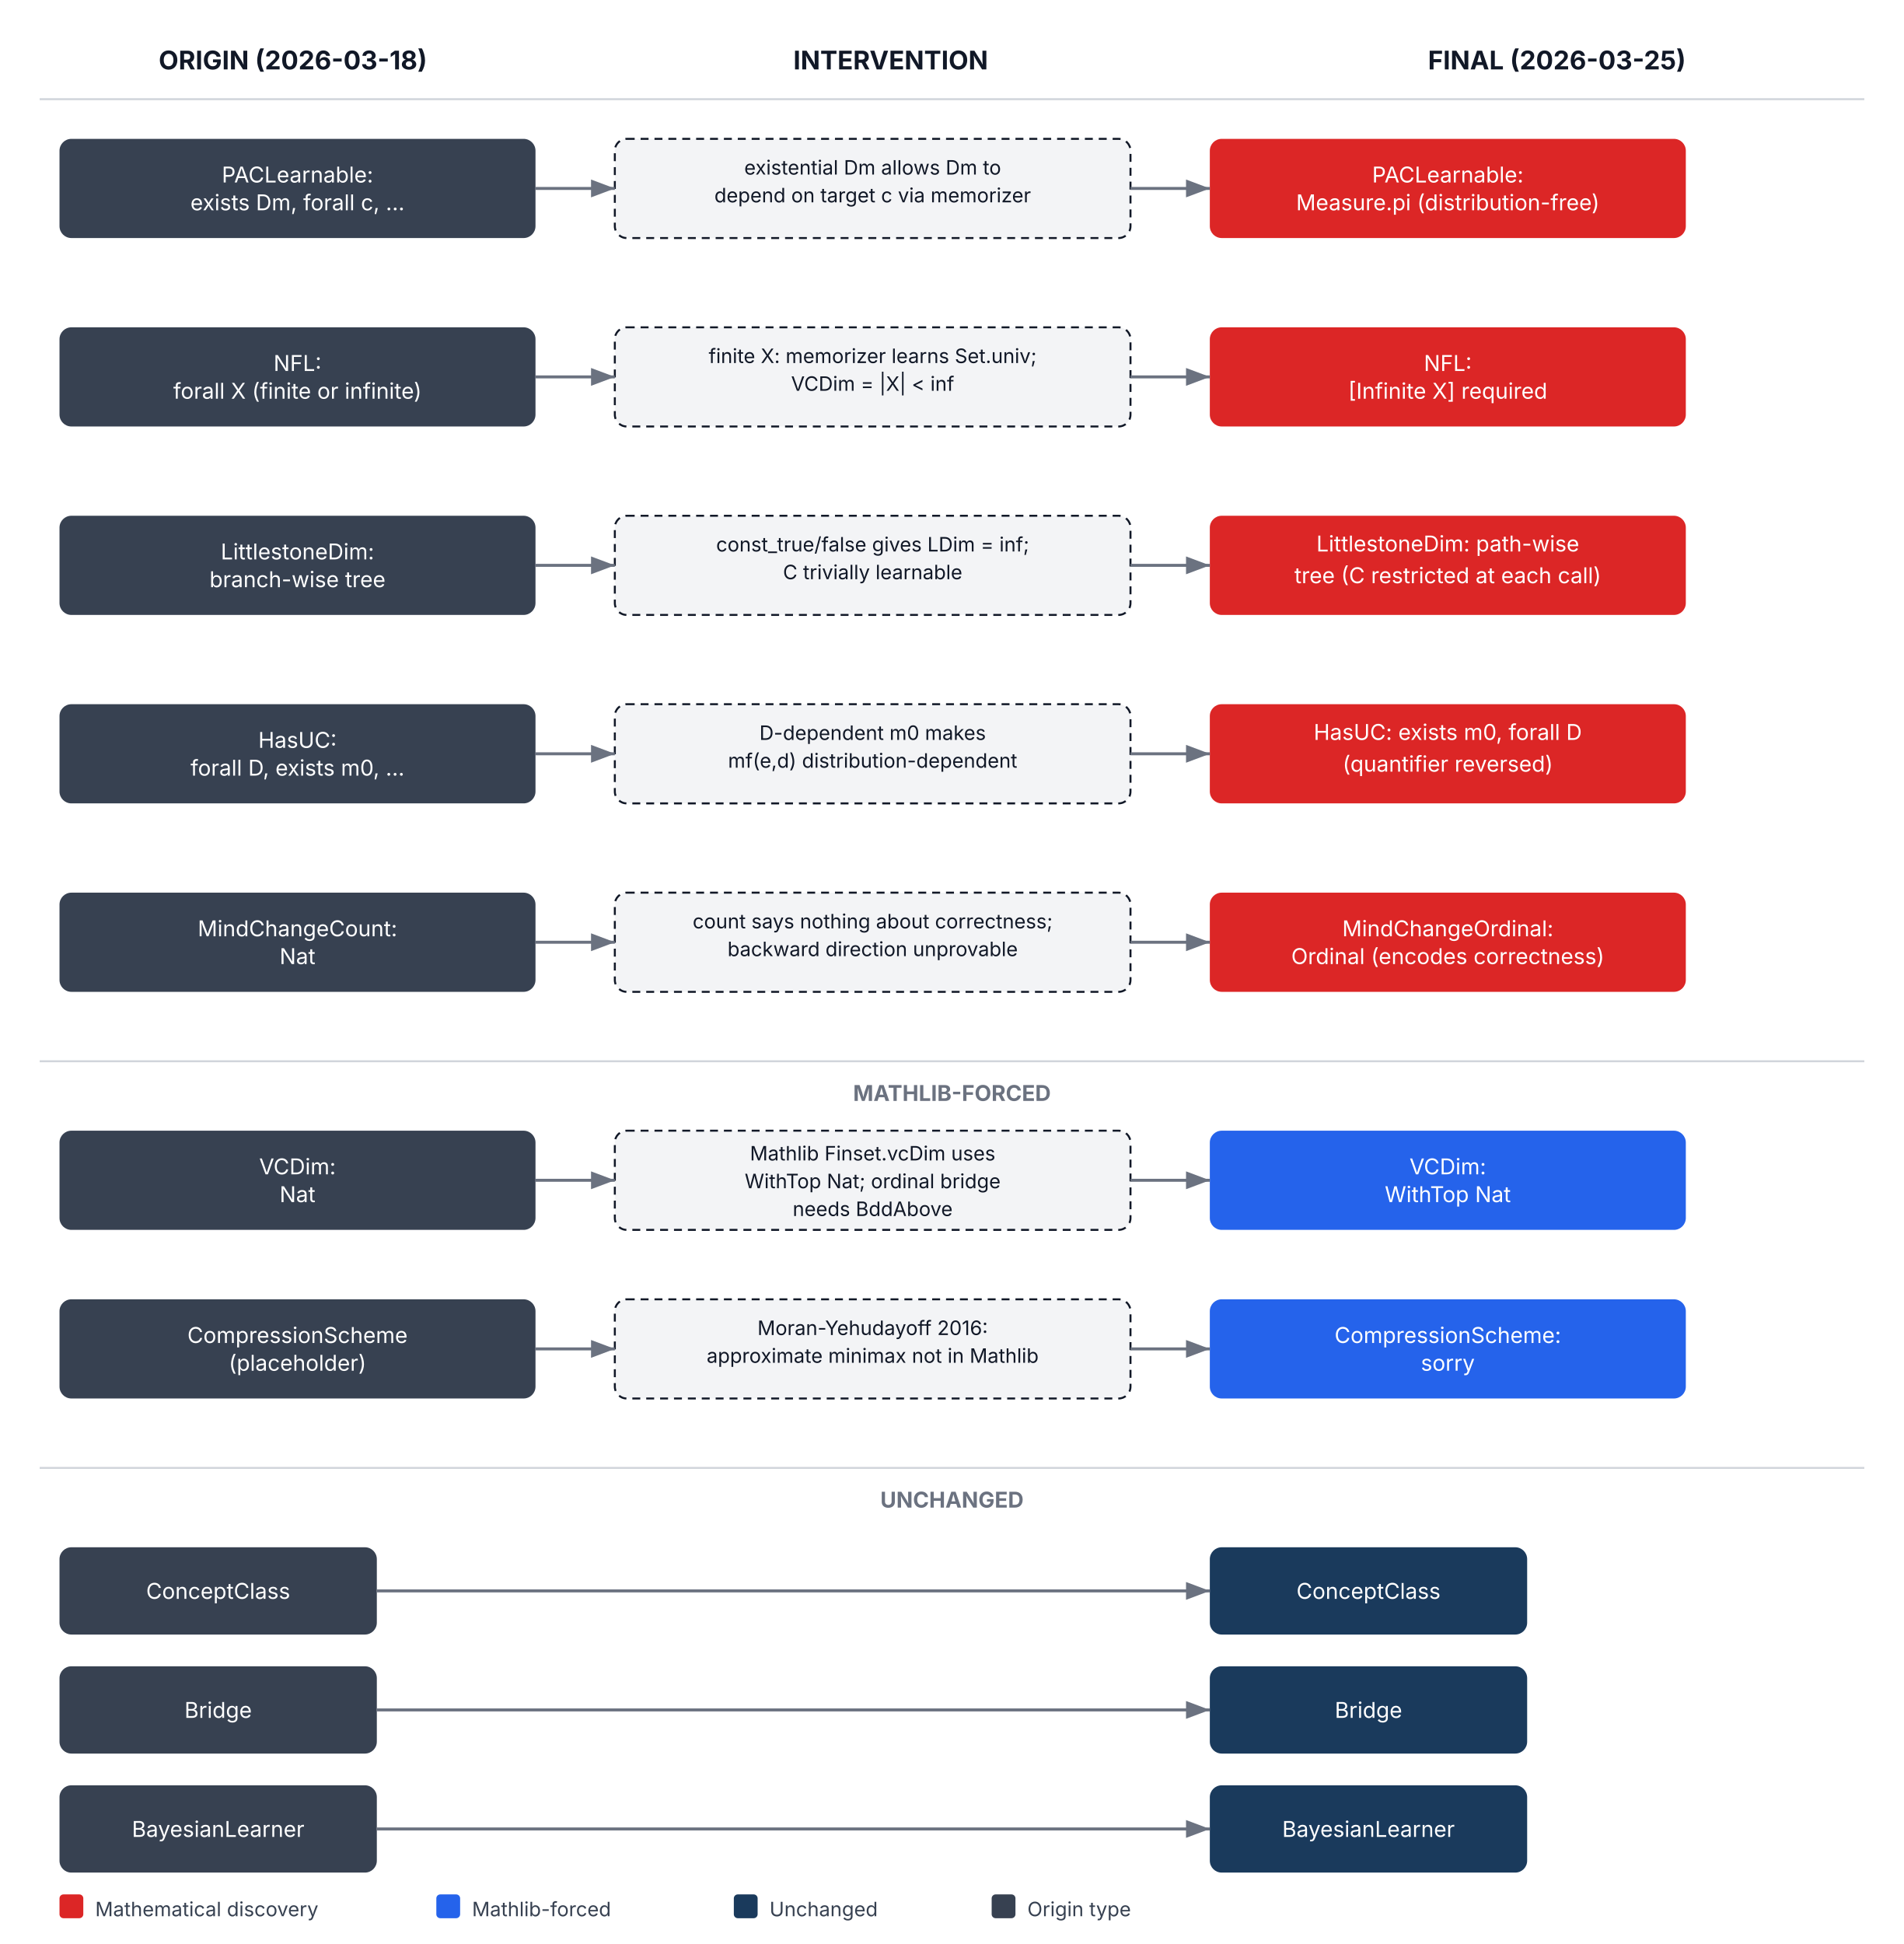
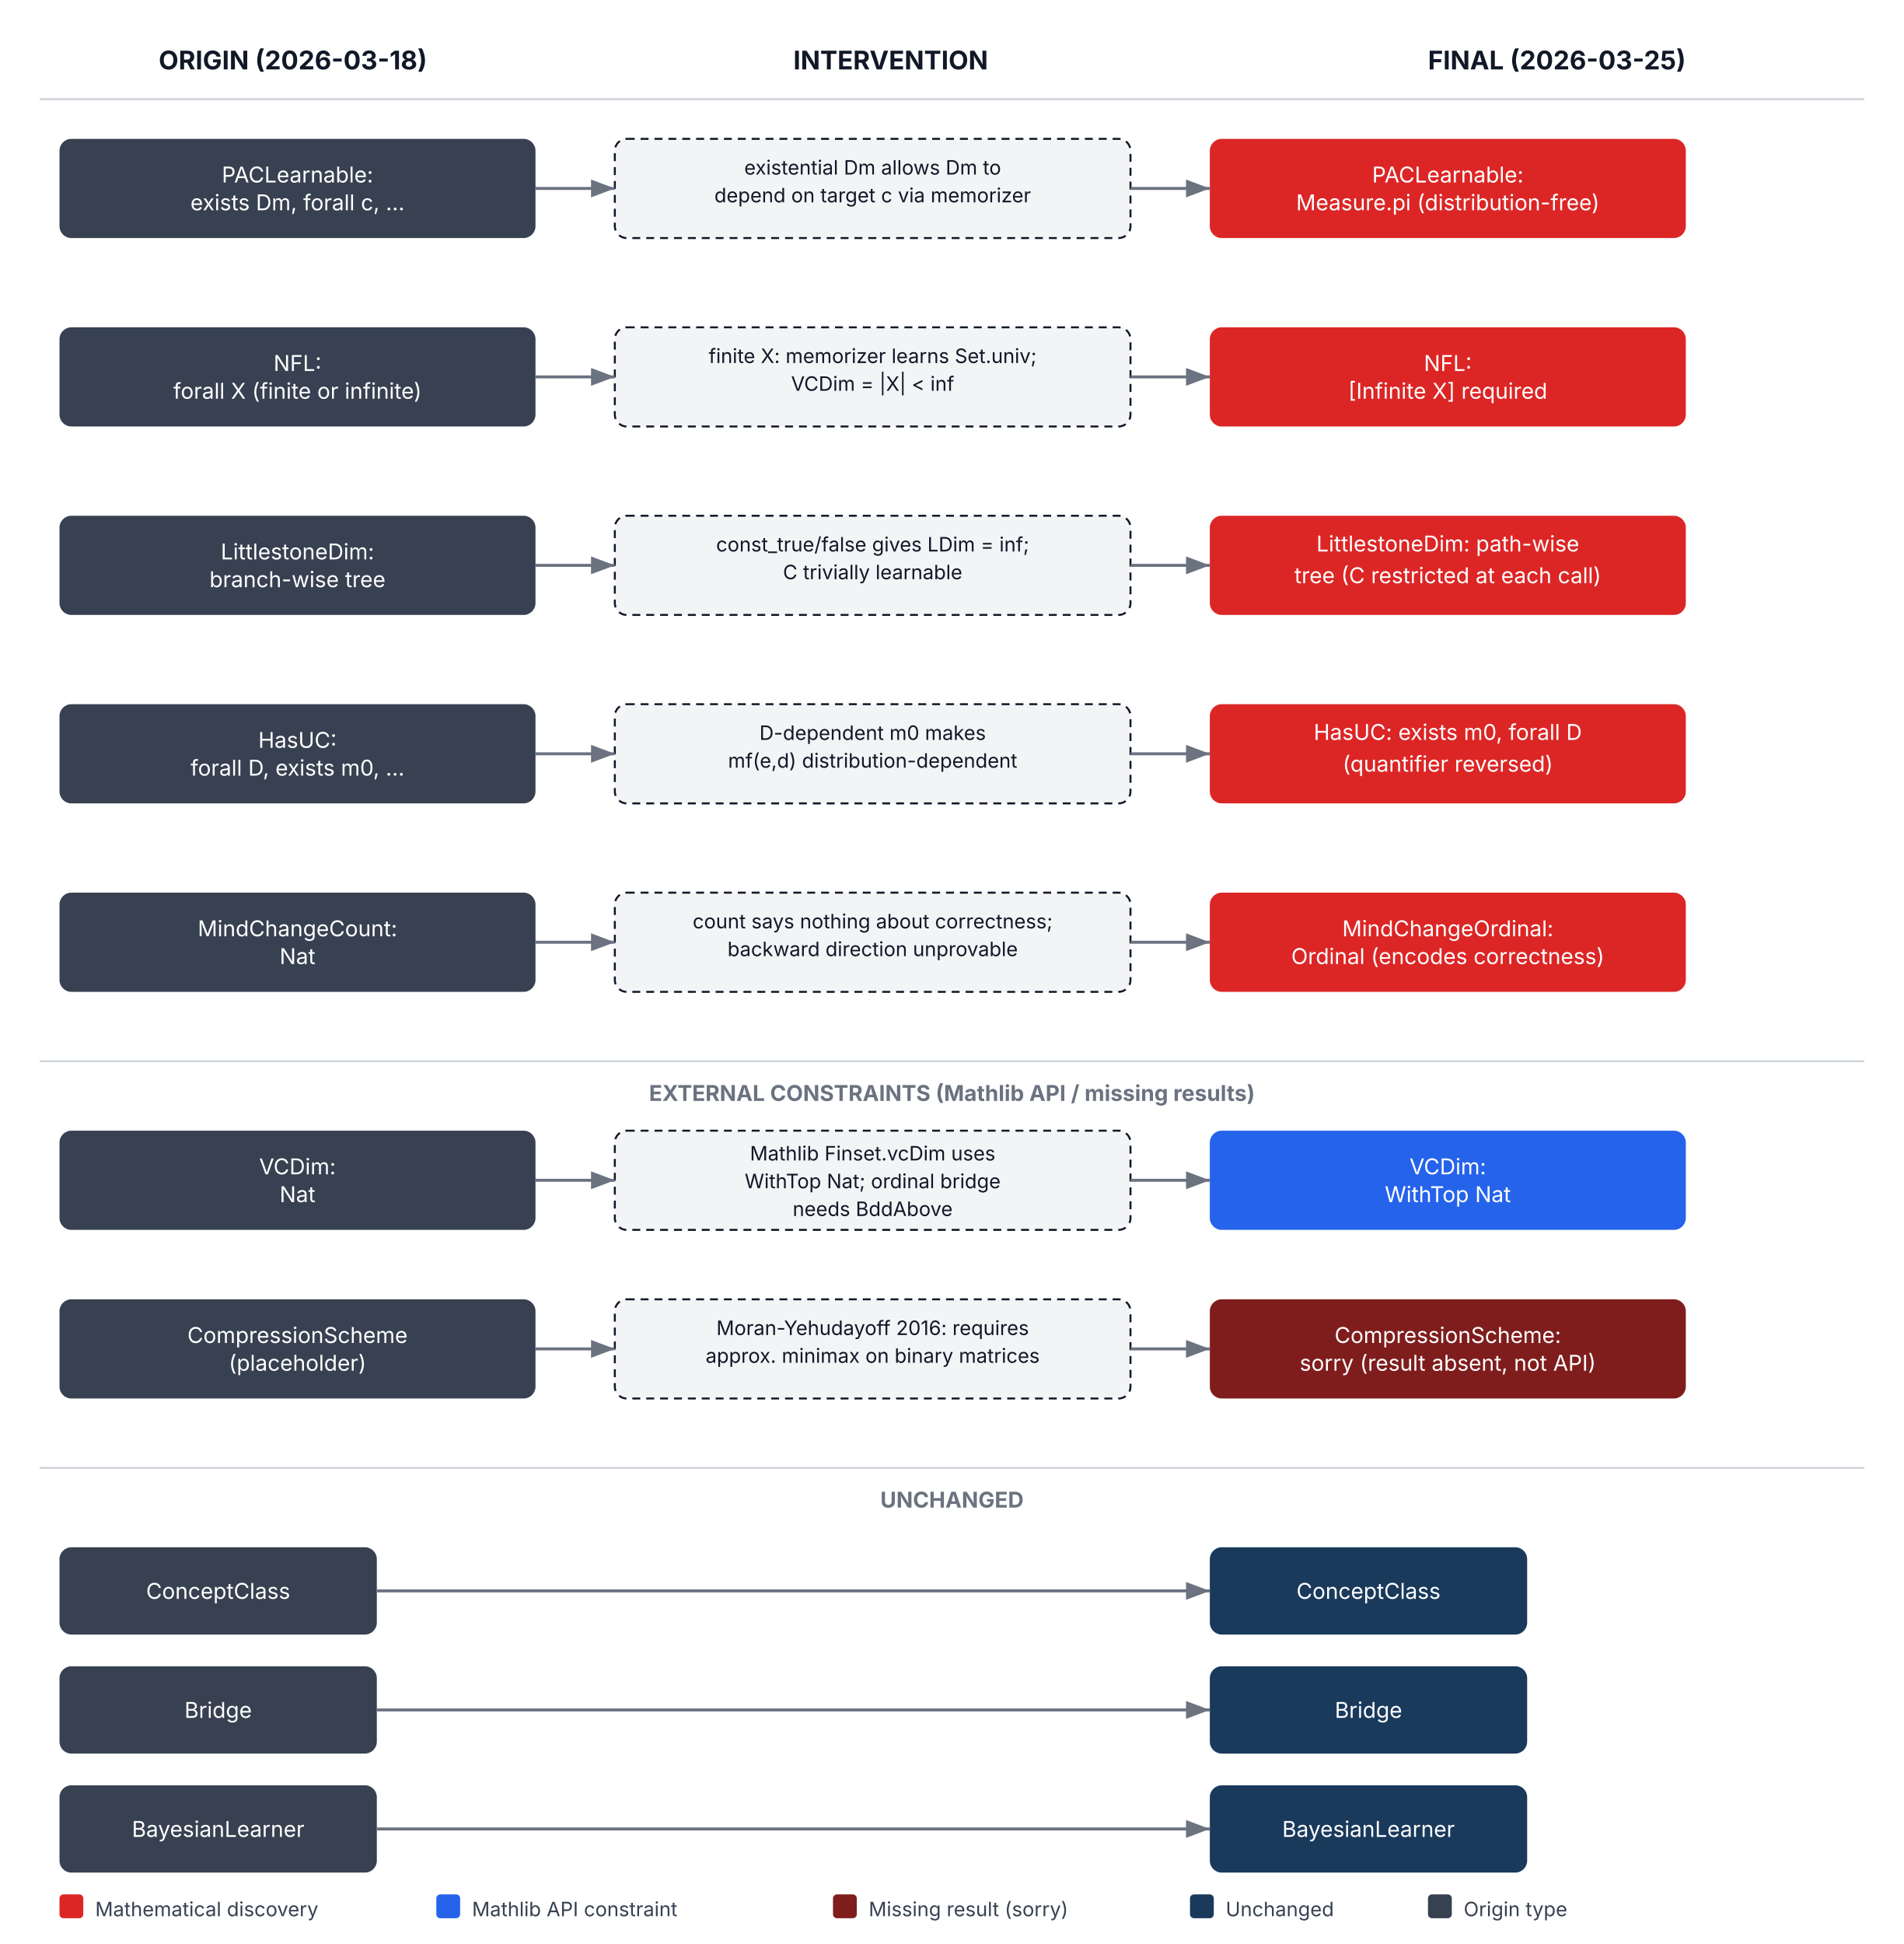
<svg xmlns="http://www.w3.org/2000/svg" width="960" height="980" viewBox="0 0 960 980">
  <defs>
    <marker id="arrow" markerWidth="8" markerHeight="6" refX="8" refY="3" orient="auto">
      <polygon points="0 0, 8 3, 0 6" fill="#6b7280" />
    </marker>
    <style>
      text { font-family: -apple-system, BlinkMacSystemFont, 'Segoe UI', sans-serif; }
      .header { font-size: 13px; font-weight: bold; fill: #111827; }
      .node-label { font-size: 11px; }
      .intervention-label { font-size: 10px; fill: #111827; }
      .section-label { font-size: 11px; font-weight: bold; fill: #6b7280; }
    </style>
  </defs>
  <rect width="960" height="980" fill="#ffffff" />
  <text x="80" y="35" class="header" text-anchor="start">ORIGIN (2026-03-18)</text>
  <text x="400" y="35" class="header" text-anchor="start">INTERVENTION</text>
  <text x="720" y="35" class="header" text-anchor="start">FINAL (2026-03-25)</text>
  <line x1="20" y1="50" x2="940" y2="50" stroke="#d1d5db" stroke-width="1" />
  <rect x="30" y="70" width="240" height="50" rx="6" fill="#374151" />
  <text x="150" y="92" class="node-label" fill="white" text-anchor="middle">PACLearnable:</text>
  <text x="150" y="106" class="node-label" fill="white" text-anchor="middle" font-size="10">exists Dm, forall c, ...</text>
  <rect x="310" y="70" width="260" height="50" rx="6" fill="#f3f4f6" stroke="#111827" stroke-width="1" stroke-dasharray="4,3" />
  <text x="440" y="88" class="intervention-label" text-anchor="middle">existential Dm allows Dm to</text>
  <text x="440" y="102" class="intervention-label" text-anchor="middle">depend on target c via memorizer</text>
  <rect x="610" y="70" width="240" height="50" rx="6" fill="#dc2626" />
  <text x="730" y="92" class="node-label" fill="white" text-anchor="middle">PACLearnable:</text>
  <text x="730" y="106" class="node-label" fill="white" text-anchor="middle" font-size="10">Measure.pi (distribution-free)</text>
  <line x1="270" y1="95" x2="310" y2="95" stroke="#6b7280" stroke-width="1.5" marker-end="url(#arrow)" />
  <line x1="570" y1="95" x2="610" y2="95" stroke="#6b7280" stroke-width="1.5" marker-end="url(#arrow)" />
  <rect x="30" y="165" width="240" height="50" rx="6" fill="#374151" />
  <text x="150" y="187" class="node-label" fill="white" text-anchor="middle">NFL:</text>
  <text x="150" y="201" class="node-label" fill="white" text-anchor="middle" font-size="10">forall X (finite or infinite)</text>
  <rect x="310" y="165" width="260" height="50" rx="6" fill="#f3f4f6" stroke="#111827" stroke-width="1" stroke-dasharray="4,3" />
  <text x="440" y="183" class="intervention-label" text-anchor="middle">finite X: memorizer learns Set.univ;</text>
  <text x="440" y="197" class="intervention-label" text-anchor="middle">VCDim = |X| &lt; inf</text>
  <rect x="610" y="165" width="240" height="50" rx="6" fill="#dc2626" />
  <text x="730" y="187" class="node-label" fill="white" text-anchor="middle">NFL:</text>
  <text x="730" y="201" class="node-label" fill="white" text-anchor="middle" font-size="10">[Infinite X] required</text>
  <line x1="270" y1="190" x2="310" y2="190" stroke="#6b7280" stroke-width="1.5" marker-end="url(#arrow)" />
  <line x1="570" y1="190" x2="610" y2="190" stroke="#6b7280" stroke-width="1.5" marker-end="url(#arrow)" />
  <rect x="30" y="260" width="240" height="50" rx="6" fill="#374151" />
  <text x="150" y="282" class="node-label" fill="white" text-anchor="middle">LittlestoneDim:</text>
  <text x="150" y="296" class="node-label" fill="white" text-anchor="middle" font-size="10">branch-wise tree</text>
  <rect x="310" y="260" width="260" height="50" rx="6" fill="#f3f4f6" stroke="#111827" stroke-width="1" stroke-dasharray="4,3" />
  <text x="440" y="278" class="intervention-label" text-anchor="middle">const_true/false gives LDim = inf;</text>
  <text x="440" y="292" class="intervention-label" text-anchor="middle">C trivially learnable</text>
  <rect x="610" y="260" width="240" height="50" rx="6" fill="#dc2626" />
  <text x="730" y="278" class="node-label" fill="white" text-anchor="middle">LittlestoneDim: path-wise</text>
  <text x="730" y="294" class="node-label" fill="white" text-anchor="middle" font-size="10">tree (C restricted at each call)</text>
  <line x1="270" y1="285" x2="310" y2="285" stroke="#6b7280" stroke-width="1.5" marker-end="url(#arrow)" />
  <line x1="570" y1="285" x2="610" y2="285" stroke="#6b7280" stroke-width="1.5" marker-end="url(#arrow)" />
  <rect x="30" y="355" width="240" height="50" rx="6" fill="#374151" />
  <text x="150" y="377" class="node-label" fill="white" text-anchor="middle">HasUC:</text>
  <text x="150" y="391" class="node-label" fill="white" text-anchor="middle" font-size="10">forall D, exists m0, ...</text>
  <rect x="310" y="355" width="260" height="50" rx="6" fill="#f3f4f6" stroke="#111827" stroke-width="1" stroke-dasharray="4,3" />
  <text x="440" y="373" class="intervention-label" text-anchor="middle">D-dependent m0 makes</text>
  <text x="440" y="387" class="intervention-label" text-anchor="middle">mf(e,d) distribution-dependent</text>
  <rect x="610" y="355" width="240" height="50" rx="6" fill="#dc2626" />
  <text x="730" y="373" class="node-label" fill="white" text-anchor="middle">HasUC: exists m0, forall D</text>
  <text x="730" y="389" class="node-label" fill="white" text-anchor="middle" font-size="10">(quantifier reversed)</text>
  <line x1="270" y1="380" x2="310" y2="380" stroke="#6b7280" stroke-width="1.5" marker-end="url(#arrow)" />
  <line x1="570" y1="380" x2="610" y2="380" stroke="#6b7280" stroke-width="1.5" marker-end="url(#arrow)" />
  <rect x="30" y="450" width="240" height="50" rx="6" fill="#374151" />
  <text x="150" y="472" class="node-label" fill="white" text-anchor="middle">MindChangeCount:</text>
  <text x="150" y="486" class="node-label" fill="white" text-anchor="middle" font-size="10">Nat</text>
  <rect x="310" y="450" width="260" height="50" rx="6" fill="#f3f4f6" stroke="#111827" stroke-width="1" stroke-dasharray="4,3" />
  <text x="440" y="468" class="intervention-label" text-anchor="middle">count says nothing about correctness;</text>
  <text x="440" y="482" class="intervention-label" text-anchor="middle">backward direction unprovable</text>
  <rect x="610" y="450" width="240" height="50" rx="6" fill="#dc2626" />
  <text x="730" y="472" class="node-label" fill="white" text-anchor="middle">MindChangeOrdinal:</text>
  <text x="730" y="486" class="node-label" fill="white" text-anchor="middle" font-size="10">Ordinal (encodes correctness)</text>
  <line x1="270" y1="475" x2="310" y2="475" stroke="#6b7280" stroke-width="1.5" marker-end="url(#arrow)" />
  <line x1="570" y1="475" x2="610" y2="475" stroke="#6b7280" stroke-width="1.5" marker-end="url(#arrow)" />
  <line x1="20" y1="535" x2="940" y2="535" stroke="#d1d5db" stroke-width="1" />
-   <text x="480" y="555" class="section-label" text-anchor="middle">MATHLIB-FORCED</text>
+   <text x="480" y="555" class="section-label" text-anchor="middle">EXTERNAL CONSTRAINTS (Mathlib API / missing results)</text>
  <rect x="30" y="570" width="240" height="50" rx="6" fill="#374151" />
  <text x="150" y="592" class="node-label" fill="white" text-anchor="middle">VCDim:</text>
  <text x="150" y="606" class="node-label" fill="white" text-anchor="middle" font-size="10">Nat</text>
  <rect x="310" y="570" width="260" height="50" rx="6" fill="#f3f4f6" stroke="#111827" stroke-width="1" stroke-dasharray="4,3" />
  <text x="440" y="585" class="intervention-label" text-anchor="middle">Mathlib Finset.vcDim uses</text>
  <text x="440" y="599" class="intervention-label" text-anchor="middle">WithTop Nat; ordinal bridge</text>
  <text x="440" y="613" class="intervention-label" text-anchor="middle">needs BddAbove</text>
  <rect x="610" y="570" width="240" height="50" rx="6" fill="#2563eb" />
  <text x="730" y="592" class="node-label" fill="white" text-anchor="middle">VCDim:</text>
  <text x="730" y="606" class="node-label" fill="white" text-anchor="middle" font-size="10">WithTop Nat</text>
  <line x1="270" y1="595" x2="310" y2="595" stroke="#6b7280" stroke-width="1.5" marker-end="url(#arrow)" />
  <line x1="570" y1="595" x2="610" y2="595" stroke="#6b7280" stroke-width="1.5" marker-end="url(#arrow)" />
  <rect x="30" y="655" width="240" height="50" rx="6" fill="#374151" />
  <text x="150" y="677" class="node-label" fill="white" text-anchor="middle">CompressionScheme</text>
  <text x="150" y="691" class="node-label" fill="white" text-anchor="middle" font-size="10">(placeholder)</text>
  <rect x="310" y="655" width="260" height="50" rx="6" fill="#f3f4f6" stroke="#111827" stroke-width="1" stroke-dasharray="4,3" />
-   <text x="440" y="673" class="intervention-label" text-anchor="middle">Moran-Yehudayoff 2016:</text>
-   <text x="440" y="687" class="intervention-label" text-anchor="middle">approximate minimax not in Mathlib</text>
-   <rect x="610" y="655" width="240" height="50" rx="6" fill="#2563eb" />
+   <text x="440" y="673" class="intervention-label" text-anchor="middle">Moran-Yehudayoff 2016: requires</text>
+   <text x="440" y="687" class="intervention-label" text-anchor="middle">approx. minimax on binary matrices</text>
+   <rect x="610" y="655" width="240" height="50" rx="6" fill="#7f1d1d" />
  <text x="730" y="677" class="node-label" fill="white" text-anchor="middle">CompressionScheme:</text>
-   <text x="730" y="691" class="node-label" fill="white" text-anchor="middle" font-size="10">sorry</text>
+   <text x="730" y="691" class="node-label" fill="white" text-anchor="middle" font-size="10">sorry (result absent, not API)</text>
  <line x1="270" y1="680" x2="310" y2="680" stroke="#6b7280" stroke-width="1.5" marker-end="url(#arrow)" />
  <line x1="570" y1="680" x2="610" y2="680" stroke="#6b7280" stroke-width="1.5" marker-end="url(#arrow)" />
  <line x1="20" y1="740" x2="940" y2="740" stroke="#d1d5db" stroke-width="1" />
  <text x="480" y="760" class="section-label" text-anchor="middle">UNCHANGED</text>
  <rect x="30" y="780" width="160" height="44" rx="6" fill="#374151" />
  <text x="110" y="806" class="node-label" fill="white" text-anchor="middle">ConceptClass</text>
  <rect x="610" y="780" width="160" height="44" rx="6" fill="#1a3a5c" />
  <text x="690" y="806" class="node-label" fill="white" text-anchor="middle">ConceptClass</text>
  <line x1="190" y1="802" x2="610" y2="802" stroke="#6b7280" stroke-width="1.5" marker-end="url(#arrow)" />
  <rect x="30" y="840" width="160" height="44" rx="6" fill="#374151" />
  <text x="110" y="866" class="node-label" fill="white" text-anchor="middle">Bridge</text>
  <rect x="610" y="840" width="160" height="44" rx="6" fill="#1a3a5c" />
  <text x="690" y="866" class="node-label" fill="white" text-anchor="middle">Bridge</text>
  <line x1="190" y1="862" x2="610" y2="862" stroke="#6b7280" stroke-width="1.5" marker-end="url(#arrow)" />
  <rect x="30" y="900" width="160" height="44" rx="6" fill="#374151" />
  <text x="110" y="926" class="node-label" fill="white" text-anchor="middle">BayesianLearner</text>
  <rect x="610" y="900" width="160" height="44" rx="6" fill="#1a3a5c" />
  <text x="690" y="926" class="node-label" fill="white" text-anchor="middle">BayesianLearner</text>
  <line x1="190" y1="922" x2="610" y2="922" stroke="#6b7280" stroke-width="1.5" marker-end="url(#arrow)" />
  <rect x="30" y="955" width="12" height="12" rx="2" fill="#dc2626" />
  <text x="48" y="966" font-size="10" fill="#374151" font-family="-apple-system, BlinkMacSystemFont, 'Segoe UI', sans-serif">Mathematical discovery</text>
  <rect x="220" y="955" width="12" height="12" rx="2" fill="#2563eb" />
-   <text x="238" y="966" font-size="10" fill="#374151" font-family="-apple-system, BlinkMacSystemFont, 'Segoe UI', sans-serif">Mathlib-forced</text>
-   <rect x="370" y="955" width="12" height="12" rx="2" fill="#1a3a5c" />
-   <text x="388" y="966" font-size="10" fill="#374151" font-family="-apple-system, BlinkMacSystemFont, 'Segoe UI', sans-serif">Unchanged</text>
-   <rect x="500" y="955" width="12" height="12" rx="2" fill="#374151" />
-   <text x="518" y="966" font-size="10" fill="#374151" font-family="-apple-system, BlinkMacSystemFont, 'Segoe UI', sans-serif">Origin type</text>
+   <text x="238" y="966" font-size="10" fill="#374151" font-family="-apple-system, BlinkMacSystemFont, 'Segoe UI', sans-serif">Mathlib API constraint</text>
+   <rect x="420" y="955" width="12" height="12" rx="2" fill="#7f1d1d" />
+   <text x="438" y="966" font-size="10" fill="#374151" font-family="-apple-system, BlinkMacSystemFont, 'Segoe UI', sans-serif">Missing result (sorry)</text>
+   <rect x="600" y="955" width="12" height="12" rx="2" fill="#1a3a5c" />
+   <text x="618" y="966" font-size="10" fill="#374151" font-family="-apple-system, BlinkMacSystemFont, 'Segoe UI', sans-serif">Unchanged</text>
+   <rect x="720" y="955" width="12" height="12" rx="2" fill="#374151" />
+   <text x="738" y="966" font-size="10" fill="#374151" font-family="-apple-system, BlinkMacSystemFont, 'Segoe UI', sans-serif">Origin type</text>
</svg>
